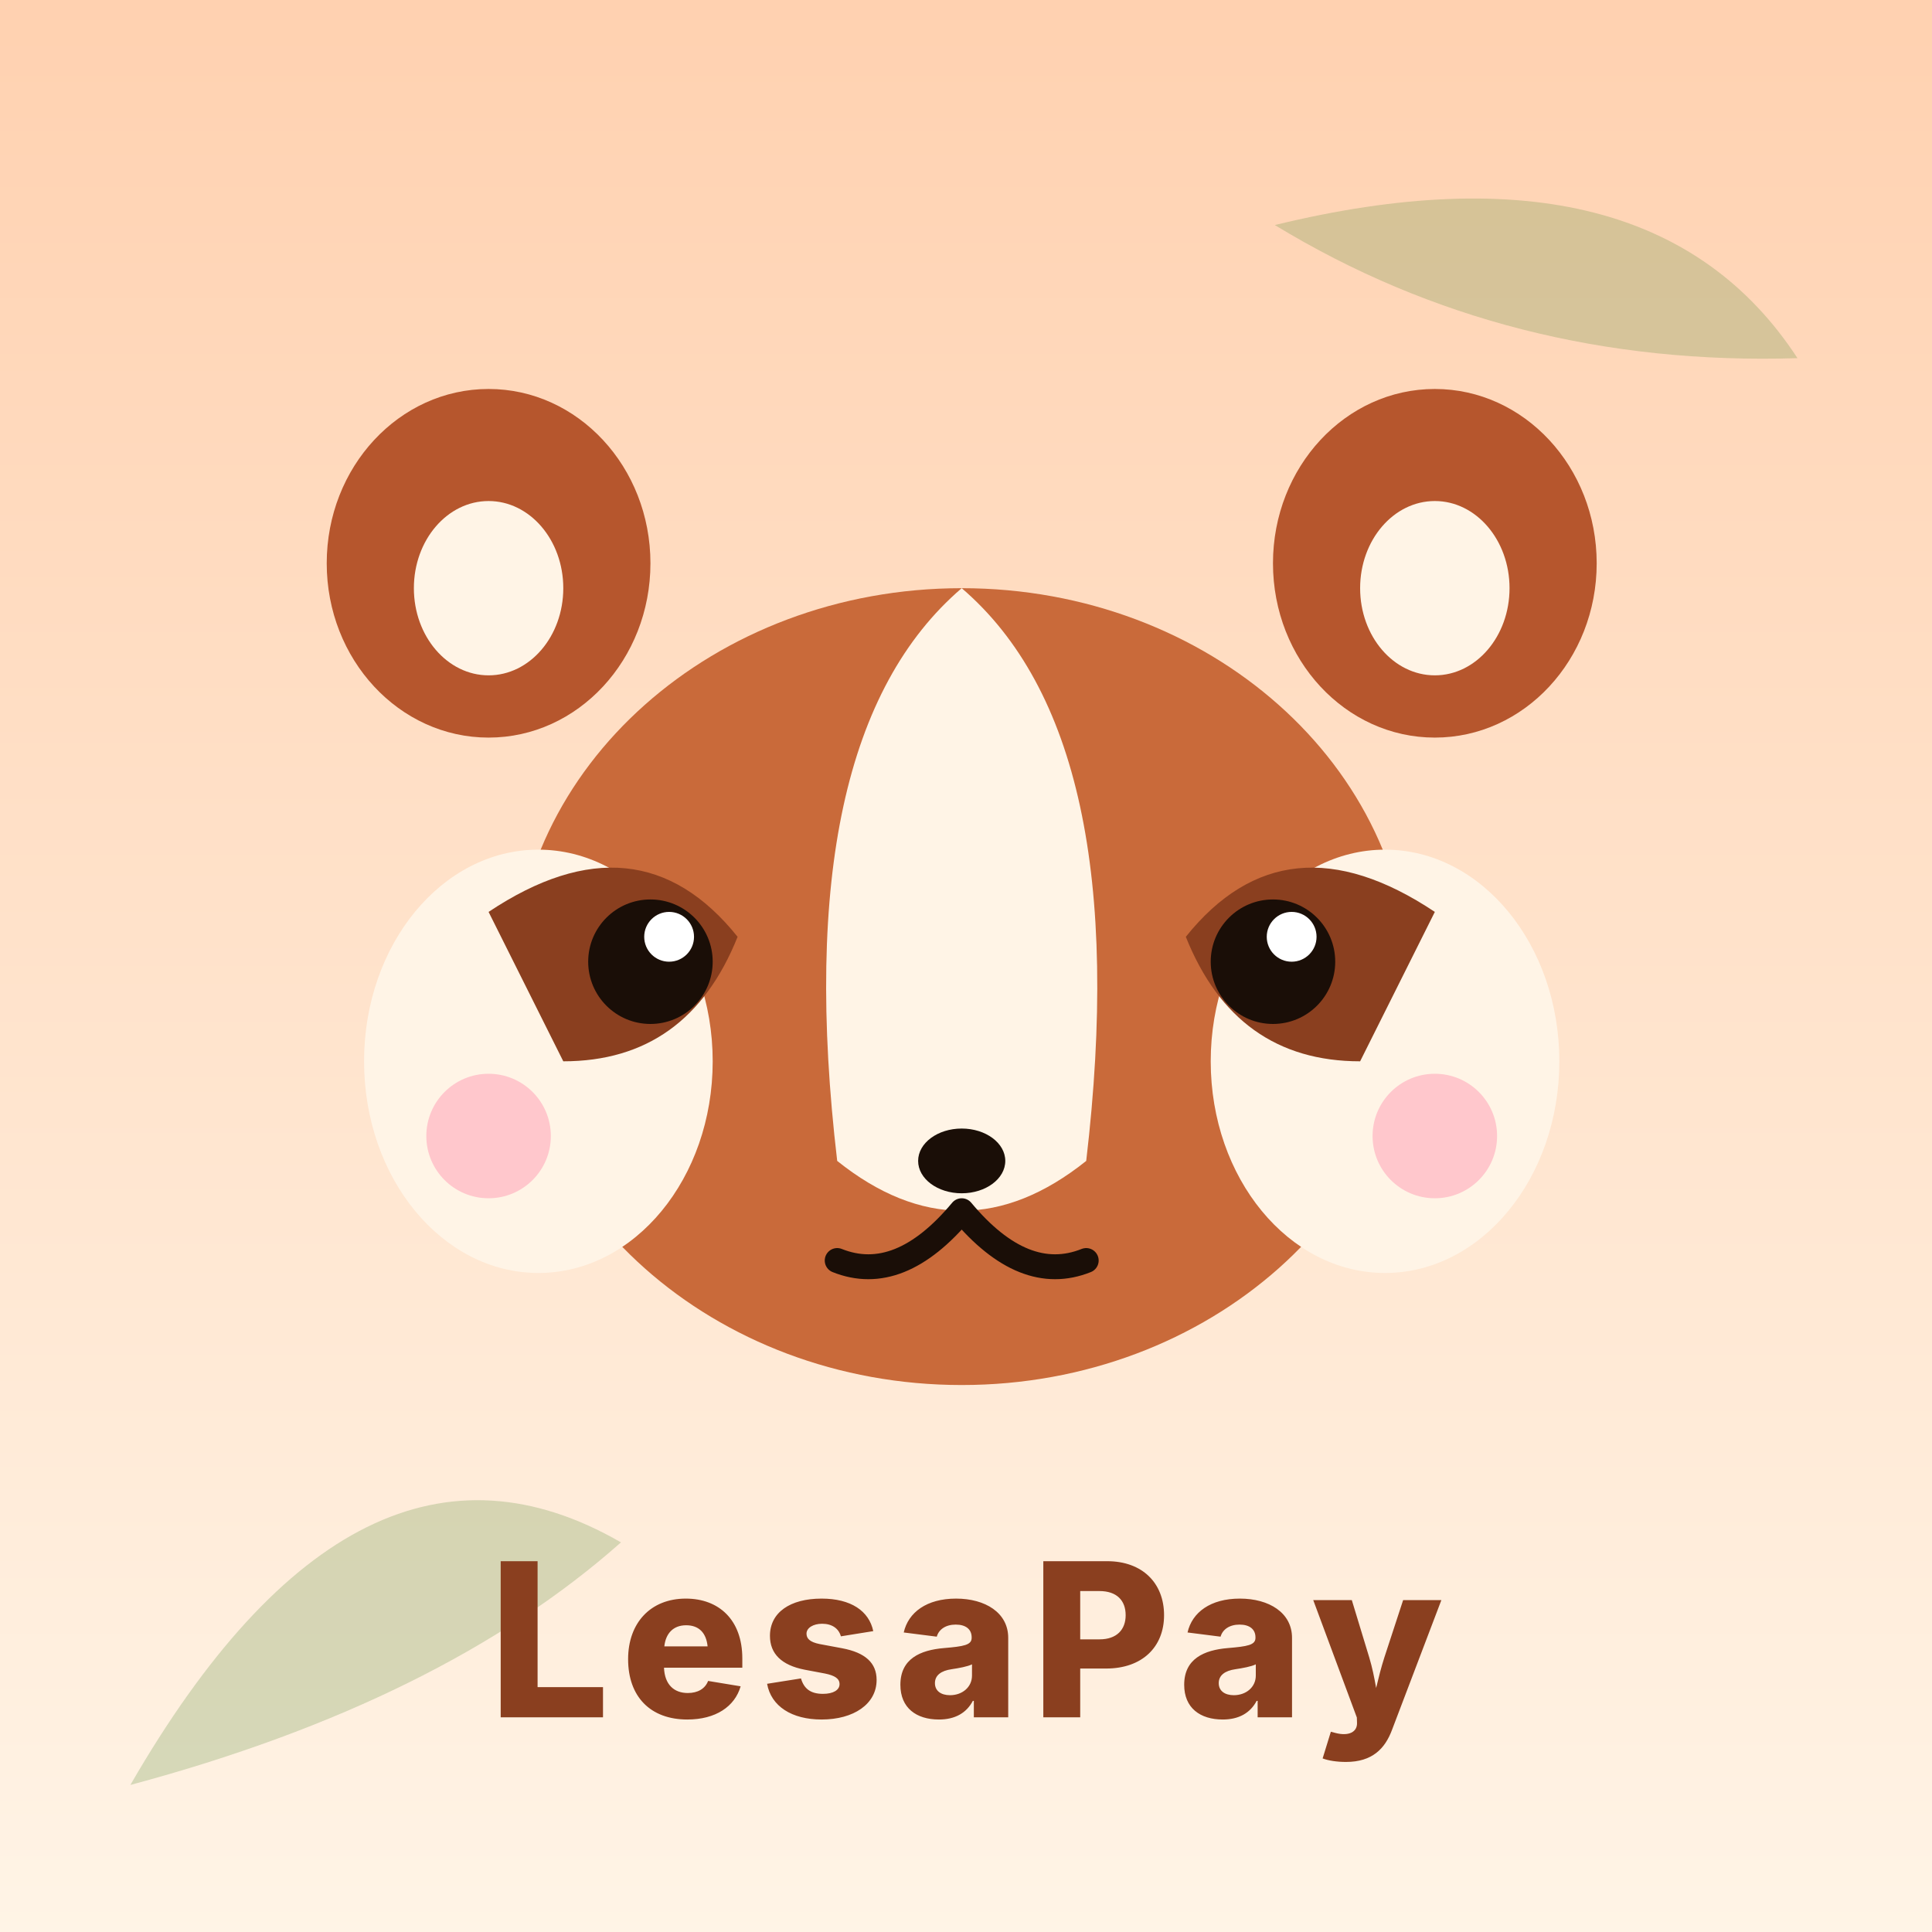
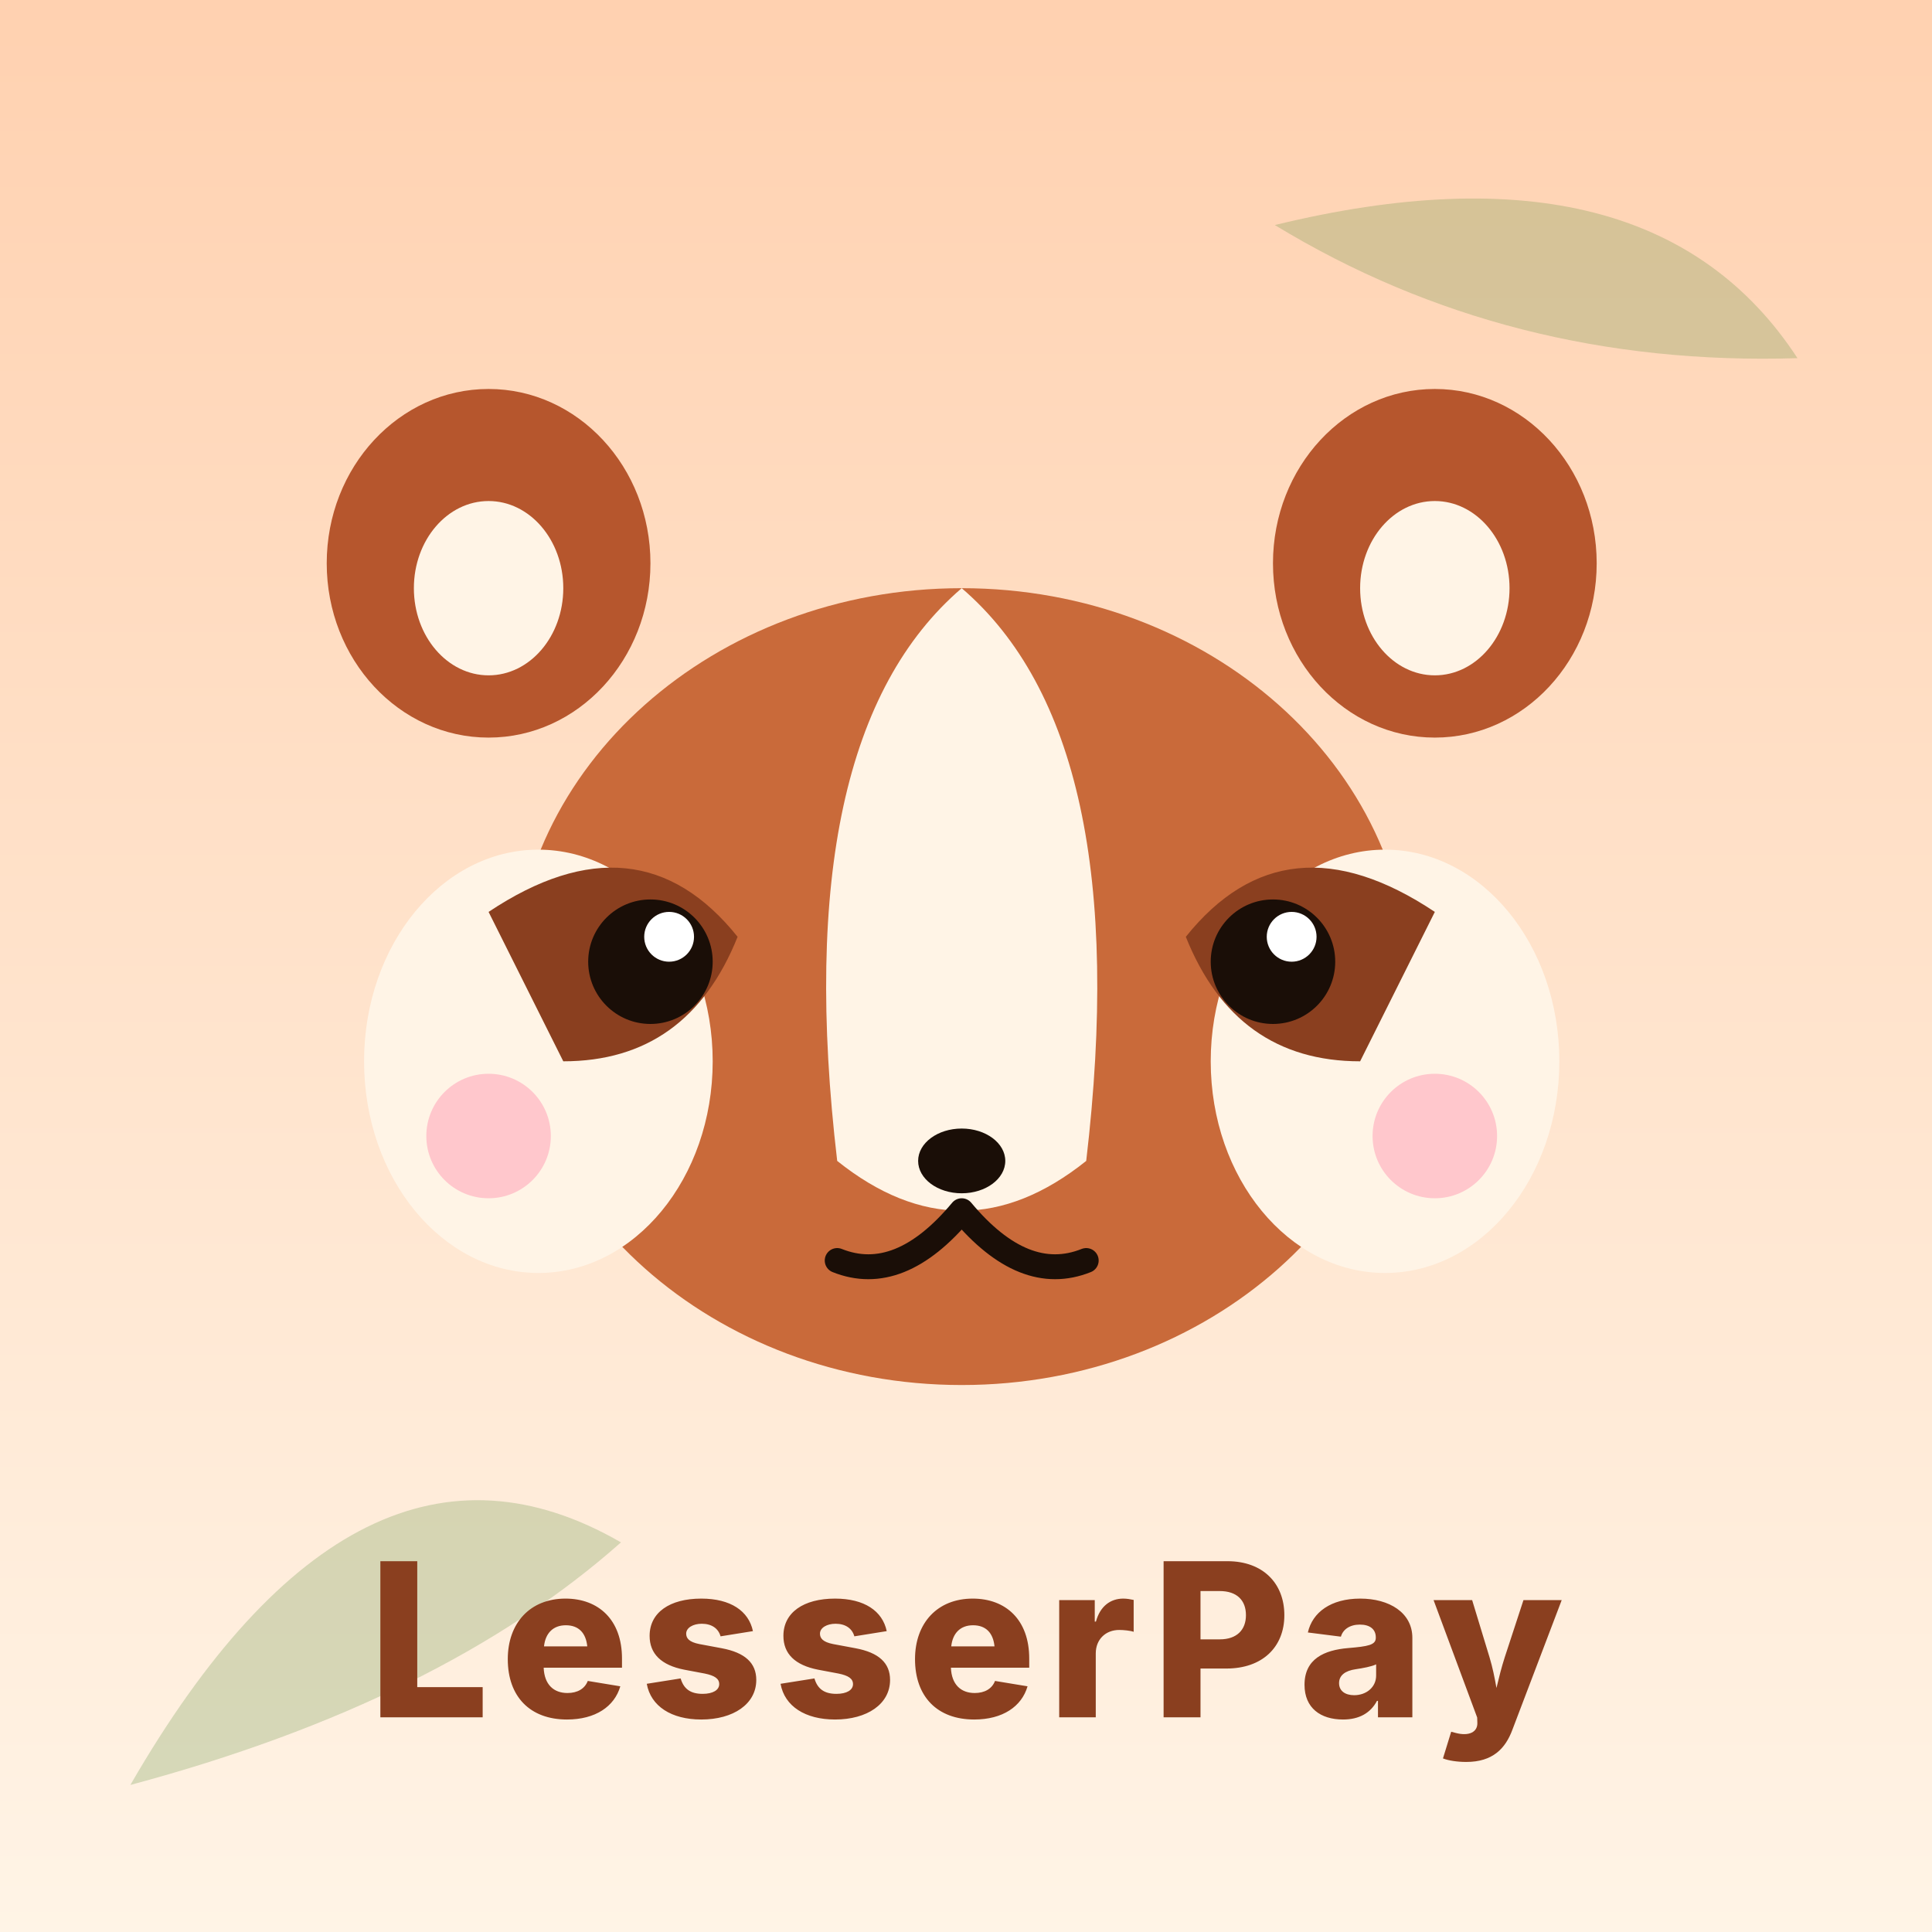
<svg xmlns="http://www.w3.org/2000/svg" viewBox="0 0 180 180">
  <defs>
    <linearGradient id="bg" x1="0" y1="0" x2="0" y2="1">
      <stop offset="0%" stop-color="#ffd1b0" />
      <stop offset="100%" stop-color="#fff4e6" />
    </linearGradient>
  </defs>
  <rect width="180" height="180" fill="url(#bg)" />
  <g opacity="0.25">
    <path d="M10,160 Q40,130 60,150 Q40,160 10,160 Z" fill="#5a8a3a" transform="rotate(-15 35 155)" />
    <path d="M120,30 Q150,10 170,25 Q145,35 120,30 Z" fill="#5a8a3a" transform="rotate(20 145 22)" />
  </g>
  <g transform="translate(20 20) scale(1.16)">
    <ellipse cx="22" cy="28" rx="13" ry="14" fill="#b6562d" />
    <ellipse cx="98" cy="28" rx="13" ry="14" fill="#b6562d" />
    <ellipse cx="22" cy="30" rx="6" ry="7" fill="#fff4e6" />
    <ellipse cx="98" cy="30" rx="6" ry="7" fill="#fff4e6" />
    <ellipse cx="60" cy="62" rx="36" ry="32" fill="#c96a3a" />
    <ellipse cx="26" cy="68" rx="14" ry="17" fill="#fff4e6" />
    <ellipse cx="94" cy="68" rx="14" ry="17" fill="#fff4e6" />
    <path d="M60,30 Q46,42 50,76 Q60,84 70,76 Q74,42 60,30 Z" fill="#fff4e6" />
    <path d="M22,56 Q34,48 42,58 Q38,68 28,68 Z" fill="#8a3f1f" />
    <path d="M98,56 Q86,48 78,58 Q82,68 92,68 Z" fill="#8a3f1f" />
    <circle cx="22" cy="74" r="5" fill="#ffb3c1" opacity="0.7" />
    <circle cx="98" cy="74" r="5" fill="#ffb3c1" opacity="0.7" />
    <circle cx="35" cy="60" r="5" fill="#1a0e07" />
    <circle cx="85" cy="60" r="5" fill="#1a0e07" />
    <circle cx="36.5" cy="58" r="2" fill="#fff" />
    <circle cx="86.5" cy="58" r="2" fill="#fff" />
    <ellipse cx="60" cy="76" rx="3.5" ry="2.6" fill="#1a0e07" />
    <path d="M60,80 Q55,86 50,84 M60,80 Q65,86 70,84" stroke="#1a0e07" stroke-width="2" fill="none" stroke-linecap="round" />
  </g>
-   <text x="90" y="160" text-anchor="middle" font-family="-apple-system, sans-serif" font-size="20" font-weight="800" fill="#8a3f1f" letter-spacing="1">LesaPay</text>
+   <text x="90" y="160" text-anchor="middle" font-family="-apple-system, sans-serif" font-size="20" font-weight="800" fill="#8a3f1f" letter-spacing="1">LesserPay</text>
</svg>
